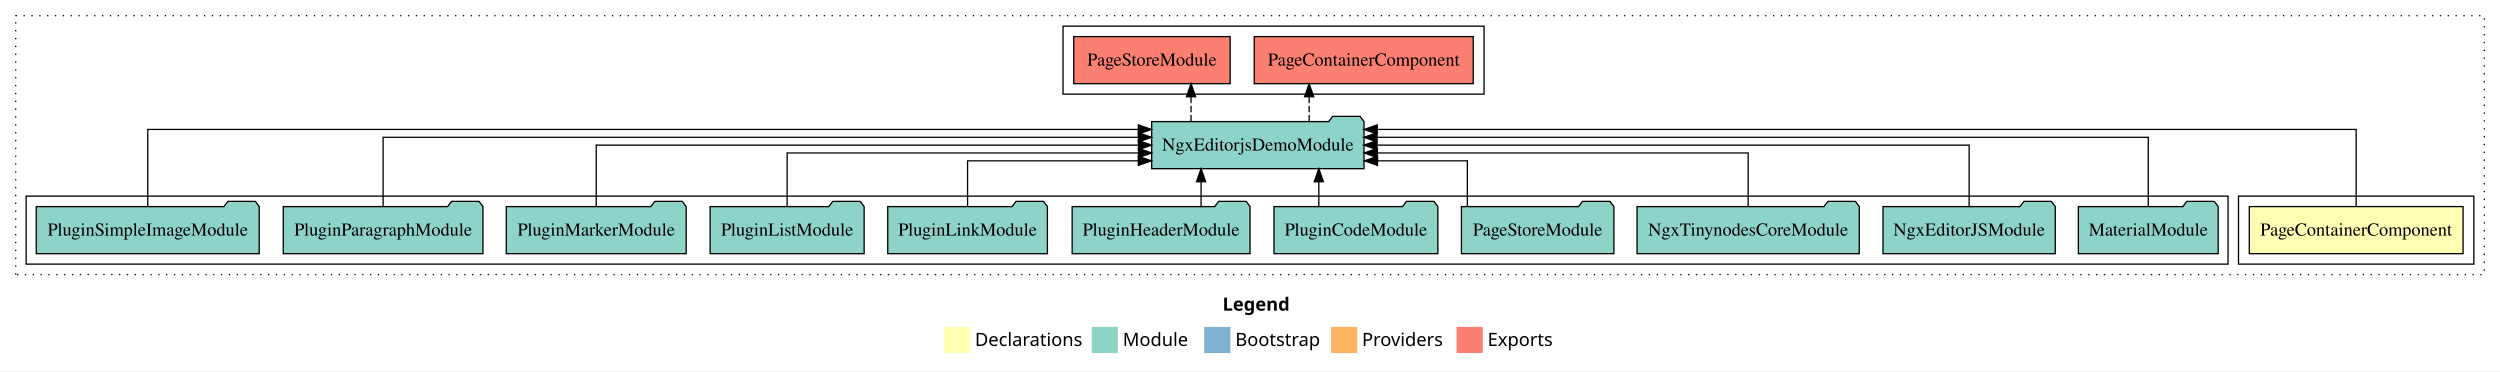
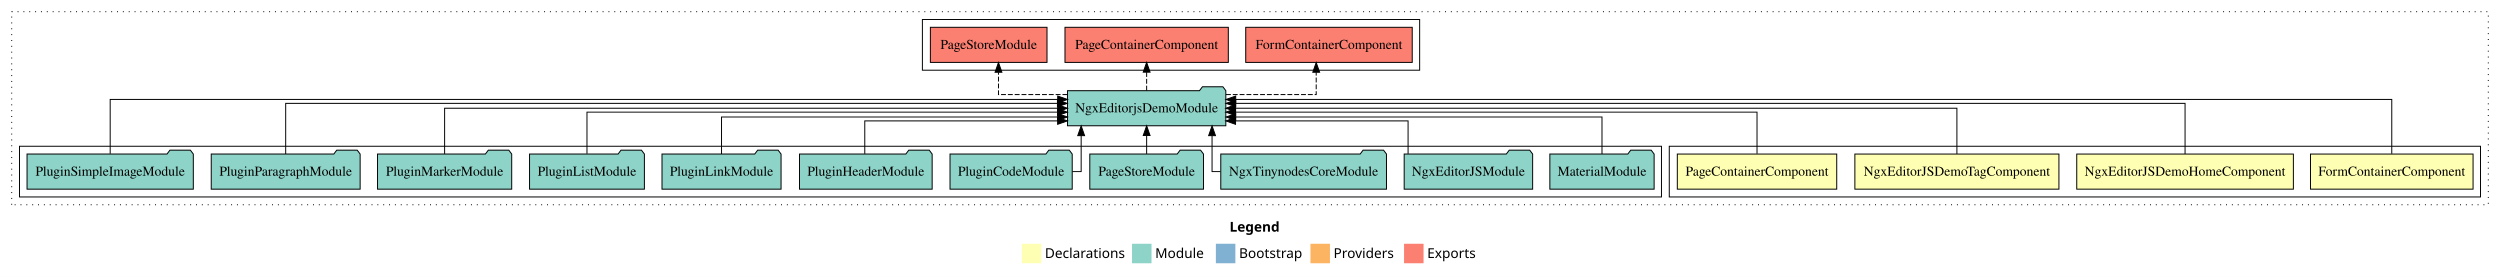
- <svg xmlns="http://www.w3.org/2000/svg" width="1912pt" height="284pt" viewBox="0.00 0.00 1912.00 284.00">
+ <svg xmlns="http://www.w3.org/2000/svg" width="2564pt" height="284pt" viewBox="0.00 0.00 2564.00 284.00">
  <g id="graph0" class="graph" transform="scale(1 1) rotate(0) translate(4 280)">
-     <polygon fill="#ffffff" stroke="transparent" points="-4,4 -4,-280 1908,-280 1908,4 -4,4" />
-     <text text-anchor="start" x="931.009" y="-42.4" font-family="sans-serif" font-weight="bold" font-size="14.00" fill="#000000">Legend</text>
-     <polygon fill="#ffffb3" stroke="transparent" points="718,-10 718,-30 738,-30 738,-10 718,-10" />
-     <text text-anchor="start" x="741.629" y="-15.4" font-family="sans-serif" font-size="14.00" fill="#000000">  Declarations</text>
-     <polygon fill="#8dd3c7" stroke="transparent" points="831,-10 831,-30 851,-30 851,-10 831,-10" />
-     <text text-anchor="start" x="854.725" y="-15.4" font-family="sans-serif" font-size="14.00" fill="#000000">  Module</text>
-     <polygon fill="#80b1d3" stroke="transparent" points="917,-10 917,-30 937,-30 937,-10 917,-10" />
-     <text text-anchor="start" x="940.781" y="-15.4" font-family="sans-serif" font-size="14.00" fill="#000000">  Bootstrap</text>
-     <polygon fill="#fdb462" stroke="transparent" points="1014,-10 1014,-30 1034,-30 1034,-10 1014,-10" />
-     <text text-anchor="start" x="1037.673" y="-15.4" font-family="sans-serif" font-size="14.00" fill="#000000">  Providers</text>
-     <polygon fill="#fb8072" stroke="transparent" points="1110,-10 1110,-30 1130,-30 1130,-10 1110,-10" />
-     <text text-anchor="start" x="1133.726" y="-15.4" font-family="sans-serif" font-size="14.00" fill="#000000">  Exports</text>
+     <polygon fill="#ffffff" stroke="transparent" points="-4,4 -4,-280 2560,-280 2560,4 -4,4" />
+     <text text-anchor="start" x="1257.009" y="-42.4" font-family="sans-serif" font-weight="bold" font-size="14.00" fill="#000000">Legend</text>
+     <polygon fill="#ffffb3" stroke="transparent" points="1044,-10 1044,-30 1064,-30 1064,-10 1044,-10" />
+     <text text-anchor="start" x="1067.629" y="-15.4" font-family="sans-serif" font-size="14.00" fill="#000000">  Declarations</text>
+     <polygon fill="#8dd3c7" stroke="transparent" points="1157,-10 1157,-30 1177,-30 1177,-10 1157,-10" />
+     <text text-anchor="start" x="1180.725" y="-15.4" font-family="sans-serif" font-size="14.00" fill="#000000">  Module</text>
+     <polygon fill="#80b1d3" stroke="transparent" points="1243,-10 1243,-30 1263,-30 1263,-10 1243,-10" />
+     <text text-anchor="start" x="1266.781" y="-15.4" font-family="sans-serif" font-size="14.00" fill="#000000">  Bootstrap</text>
+     <polygon fill="#fdb462" stroke="transparent" points="1340,-10 1340,-30 1360,-30 1360,-10 1340,-10" />
+     <text text-anchor="start" x="1363.673" y="-15.4" font-family="sans-serif" font-size="14.00" fill="#000000">  Providers</text>
+     <polygon fill="#fb8072" stroke="transparent" points="1436,-10 1436,-30 1456,-30 1456,-10 1436,-10" />
+     <text text-anchor="start" x="1459.726" y="-15.4" font-family="sans-serif" font-size="14.00" fill="#000000">  Exports</text>
    <g id="clust1" class="cluster">
-       <polygon fill="none" stroke="#000000" stroke-dasharray="1,5" points="8,-70 8,-268 1896,-268 1896,-70 8,-70" />
+       <polygon fill="none" stroke="#000000" stroke-dasharray="1,5" points="8,-70 8,-268 2548,-268 2548,-70 8,-70" />
    </g>
    <g id="clust2" class="cluster">
-       <polygon fill="none" stroke="#000000" points="1708,-78 1708,-130 1888,-130 1888,-78 1708,-78" />
+       <polygon fill="none" stroke="#000000" points="1708,-78 1708,-130 2540,-130 2540,-78 1708,-78" />
    </g>
-     <g id="clust4" class="cluster">
+     <g id="clust7" class="cluster">
      <polygon fill="none" stroke="#000000" points="16,-78 16,-130 1700,-130 1700,-78 16,-78" />
    </g>
-     <g id="clust5" class="cluster">
-       <polygon fill="none" stroke="#000000" points="809,-208 809,-260 1131,-260 1131,-208 809,-208" />
+     <g id="clust8" class="cluster">
+       <polygon fill="none" stroke="#000000" points="942,-208 942,-260 1452,-260 1452,-208 942,-208" />
    </g>
    <g id="node1" class="node">
+       <polygon fill="#ffffb3" stroke="#000000" points="2532.374,-122 2365.626,-122 2365.626,-86 2532.374,-86 2532.374,-122" />
+       <text text-anchor="middle" x="2449" y="-99.8" font-family="Times,serif" font-size="14.00" fill="#000000">FormContainerComponent</text>
+     </g>
+     <g id="node5" class="node">
+       <polygon fill="#8dd3c7" stroke="#000000" points="1253.198,-187 1250.198,-191 1229.198,-191 1226.198,-187 1090.802,-187 1090.802,-151 1253.198,-151 1253.198,-187" />
+       <text text-anchor="middle" x="1172" y="-164.8" font-family="Times,serif" font-size="14.00" fill="#000000">NgxEditorjsDemoModule</text>
+     </g>
+     <g id="edge1" class="edge">
+       <path fill="none" stroke="#000000" d="M2449,-122.292C2449,-144.206 2449,-178 2449,-178 2449,-178 1263.337,-178 1263.337,-178" />
+       <polygon fill="#000000" stroke="#000000" points="1263.337,-174.5 1253.337,-178 1263.337,-181.5 1263.337,-174.5" />
+     </g>
+     <g id="node2" class="node">
+       <polygon fill="#ffffb3" stroke="#000000" points="2348.084,-122 2125.916,-122 2125.916,-86 2348.084,-86 2348.084,-122" />
+       <text text-anchor="middle" x="2237" y="-99.8" font-family="Times,serif" font-size="14.00" fill="#000000">NgxEditorJSDemoHomeComponent</text>
+     </g>
+     <g id="edge2" class="edge">
+       <path fill="none" stroke="#000000" d="M2237,-122.027C2237,-142.767 2237,-174 2237,-174 2237,-174 1263.361,-174 1263.361,-174" />
+       <polygon fill="#000000" stroke="#000000" points="1263.361,-170.5 1253.361,-174 1263.361,-177.5 1263.361,-170.5" />
+     </g>
+     <g id="node3" class="node">
+       <polygon fill="#ffffb3" stroke="#000000" points="2107.64,-122 1898.36,-122 1898.36,-86 2107.64,-86 2107.64,-122" />
+       <text text-anchor="middle" x="2003" y="-99.8" font-family="Times,serif" font-size="14.00" fill="#000000">NgxEditorJSDemoTagComponent</text>
+     </g>
+     <g id="edge3" class="edge">
+       <path fill="none" stroke="#000000" d="M2003,-122.106C2003,-141.339 2003,-169 2003,-169 2003,-169 1263.193,-169 1263.193,-169" />
+       <polygon fill="#000000" stroke="#000000" points="1263.193,-165.5 1253.193,-169 1263.193,-172.5 1263.193,-165.5" />
+     </g>
+     <g id="node4" class="node">
      <polygon fill="#ffffb3" stroke="#000000" points="1879.752,-122 1716.248,-122 1716.248,-86 1879.752,-86 1879.752,-122" />
      <text text-anchor="middle" x="1798" y="-99.8" font-family="Times,serif" font-size="14.00" fill="#000000">PageContainerComponent</text>
    </g>
-     <g id="node2" class="node">
-       <polygon fill="#8dd3c7" stroke="#000000" points="1039.198,-187 1036.198,-191 1015.198,-191 1012.198,-187 876.802,-187 876.802,-151 1039.198,-151 1039.198,-187" />
-       <text text-anchor="middle" x="958" y="-164.8" font-family="Times,serif" font-size="14.00" fill="#000000">NgxEditorjsDemoModule</text>
+     <g id="edge4" class="edge">
+       <path fill="none" stroke="#000000" d="M1798,-122.302C1798,-140.27 1798,-165 1798,-165 1798,-165 1263.197,-165 1263.197,-165" />
+       <polygon fill="#000000" stroke="#000000" points="1263.197,-161.5 1253.197,-165 1263.197,-168.5 1263.197,-161.5" />
    </g>
-     <g id="edge1" class="edge">
-       <path fill="none" stroke="#000000" d="M1798,-122.248C1798,-145.018 1798,-181 1798,-181 1798,-181 1049.306,-181 1049.306,-181" />
-       <polygon fill="#000000" stroke="#000000" points="1049.306,-177.5 1039.306,-181 1049.306,-184.5 1049.306,-177.5" />
+     <g id="node17" class="node">
+       <polygon fill="#fb8072" stroke="#000000" points="1444.374,-252 1273.626,-252 1273.626,-216 1444.374,-216 1444.374,-252" />
+       <text text-anchor="middle" x="1359" y="-229.8" font-family="Times,serif" font-size="14.00" fill="#000000">FormContainerComponent </text>
    </g>
-     <g id="node14" class="node">
-       <polygon fill="#fb8072" stroke="#000000" points="1122.752,-252 955.248,-252 955.248,-216 1122.752,-216 1122.752,-252" />
-       <text text-anchor="middle" x="1039" y="-229.8" font-family="Times,serif" font-size="14.00" fill="#000000">PageContainerComponent </text>
+     <g id="edge16" class="edge">
+       <path fill="none" stroke="#000000" stroke-dasharray="5,2" d="M1253.349,-183C1298.608,-183 1345.899,-183 1345.899,-183 1345.899,-183 1345.899,-205.876 1345.899,-205.876" />
+       <polygon fill="#000000" stroke="#000000" points="1342.399,-205.876 1345.899,-215.876 1349.399,-205.876 1342.399,-205.876" />
    </g>
-     <g id="edge13" class="edge">
-       <path fill="none" stroke="#000000" stroke-dasharray="5,2" d="M997.236,-187.106C997.236,-187.106 997.236,-205.991 997.236,-205.991" />
-       <polygon fill="#000000" stroke="#000000" points="993.737,-205.991 997.236,-215.991 1000.737,-205.991 993.737,-205.991" />
+     <g id="node18" class="node">
+       <polygon fill="#fb8072" stroke="#000000" points="1255.752,-252 1088.248,-252 1088.248,-216 1255.752,-216 1255.752,-252" />
+       <text text-anchor="middle" x="1172" y="-229.8" font-family="Times,serif" font-size="14.00" fill="#000000">PageContainerComponent </text>
    </g>
-     <g id="node15" class="node">
-       <polygon fill="#fb8072" stroke="#000000" points="936.81,-252 817.19,-252 817.19,-216 936.81,-216 936.81,-252" />
-       <text text-anchor="middle" x="877" y="-229.8" font-family="Times,serif" font-size="14.00" fill="#000000">PageStoreModule </text>
+     <g id="edge17" class="edge">
+       <path fill="none" stroke="#000000" stroke-dasharray="5,2" d="M1172,-187.106C1172,-187.106 1172,-205.991 1172,-205.991" />
+       <polygon fill="#000000" stroke="#000000" points="1168.5,-205.991 1172,-215.991 1175.5,-205.991 1168.5,-205.991" />
    </g>
-     <g id="edge14" class="edge">
-       <path fill="none" stroke="#000000" stroke-dasharray="5,2" d="M906.903,-187.106C906.903,-187.106 906.903,-205.991 906.903,-205.991" />
-       <polygon fill="#000000" stroke="#000000" points="903.403,-205.991 906.903,-215.991 910.403,-205.991 903.403,-205.991" />
+     <g id="node19" class="node">
+       <polygon fill="#fb8072" stroke="#000000" points="1069.81,-252 950.19,-252 950.19,-216 1069.81,-216 1069.81,-252" />
+       <text text-anchor="middle" x="1010" y="-229.8" font-family="Times,serif" font-size="14.00" fill="#000000">PageStoreModule </text>
    </g>
-     <g id="node3" class="node">
+     <g id="edge18" class="edge">
+       <path fill="none" stroke="#000000" stroke-dasharray="5,2" d="M1090.68,-183C1054.549,-183 1020.036,-183 1020.036,-183 1020.036,-183 1020.036,-205.876 1020.036,-205.876" />
+       <polygon fill="#000000" stroke="#000000" points="1016.536,-205.876 1020.036,-215.876 1023.536,-205.876 1016.536,-205.876" />
+     </g>
+     <g id="node6" class="node">
      <polygon fill="#8dd3c7" stroke="#000000" points="1692.471,-122 1689.471,-126 1668.471,-126 1665.471,-122 1585.529,-122 1585.529,-86 1692.471,-86 1692.471,-122" />
      <text text-anchor="middle" x="1639" y="-99.8" font-family="Times,serif" font-size="14.00" fill="#000000">MaterialModule</text>
    </g>
-     <g id="edge2" class="edge">
-       <path fill="none" stroke="#000000" d="M1639,-122.284C1639,-143.321 1639,-175 1639,-175 1639,-175 1049.131,-175 1049.131,-175" />
-       <polygon fill="#000000" stroke="#000000" points="1049.131,-171.5 1039.131,-175 1049.131,-178.5 1049.131,-171.5" />
+     <g id="edge5" class="edge">
+       <path fill="none" stroke="#000000" d="M1639,-122.027C1639,-138.398 1639,-160 1639,-160 1639,-160 1263.345,-160 1263.345,-160" />
+       <polygon fill="#000000" stroke="#000000" points="1263.345,-156.5 1253.345,-160 1263.345,-163.5 1263.345,-156.5" />
    </g>
-     <g id="node4" class="node">
+     <g id="node7" class="node">
      <polygon fill="#8dd3c7" stroke="#000000" points="1567.878,-122 1564.878,-126 1543.878,-126 1540.878,-122 1436.122,-122 1436.122,-86 1567.878,-86 1567.878,-122" />
      <text text-anchor="middle" x="1502" y="-99.8" font-family="Times,serif" font-size="14.00" fill="#000000">NgxEditorJSModule</text>
    </g>
-     <g id="edge3" class="edge">
-       <path fill="none" stroke="#000000" d="M1502,-122.106C1502,-141.339 1502,-169 1502,-169 1502,-169 1049.148,-169 1049.148,-169" />
-       <polygon fill="#000000" stroke="#000000" points="1049.148,-165.5 1039.148,-169 1049.148,-172.5 1049.148,-165.5" />
+     <g id="edge6" class="edge">
+       <path fill="none" stroke="#000000" d="M1440.124,-122.187C1440.124,-137.182 1440.124,-156 1440.124,-156 1440.124,-156 1263.174,-156 1263.174,-156" />
+       <polygon fill="#000000" stroke="#000000" points="1263.174,-152.5 1253.174,-156 1263.174,-159.5 1263.174,-152.5" />
    </g>
-     <g id="node5" class="node">
+     <g id="node8" class="node">
      <polygon fill="#8dd3c7" stroke="#000000" points="1417.971,-122 1414.971,-126 1393.971,-126 1390.971,-122 1248.029,-122 1248.029,-86 1417.971,-86 1417.971,-122" />
      <text text-anchor="middle" x="1333" y="-99.8" font-family="Times,serif" font-size="14.00" fill="#000000">NgxTinynodesCoreModule</text>
    </g>
-     <g id="edge4" class="edge">
-       <path fill="none" stroke="#000000" d="M1333,-122.022C1333,-139.373 1333,-163 1333,-163 1333,-163 1049.369,-163 1049.369,-163" />
-       <polygon fill="#000000" stroke="#000000" points="1049.369,-159.5 1039.369,-163 1049.369,-166.5 1049.369,-159.5" />
+     <g id="edge7" class="edge">
+       <path fill="none" stroke="#000000" d="M1247.752,-104C1242.387,-104 1239.085,-104 1239.085,-104 1239.085,-104 1239.085,-140.894 1239.085,-140.894" />
+       <polygon fill="#000000" stroke="#000000" points="1235.585,-140.894 1239.085,-150.894 1242.585,-140.894 1235.585,-140.894" />
    </g>
-     <g id="node6" class="node">
+     <g id="node9" class="node">
      <polygon fill="#8dd3c7" stroke="#000000" points="1230.31,-122 1227.31,-126 1206.31,-126 1203.31,-122 1113.69,-122 1113.69,-86 1230.31,-86 1230.31,-122" />
      <text text-anchor="middle" x="1172" y="-99.8" font-family="Times,serif" font-size="14.00" fill="#000000">PageStoreModule</text>
    </g>
-     <g id="edge5" class="edge">
-       <path fill="none" stroke="#000000" d="M1118.236,-122.24C1118.236,-137.571 1118.236,-157 1118.236,-157 1118.236,-157 1049.526,-157 1049.526,-157" />
-       <polygon fill="#000000" stroke="#000000" points="1049.526,-153.5 1039.526,-157 1049.526,-160.5 1049.526,-153.5" />
+     <g id="edge8" class="edge">
+       <path fill="none" stroke="#000000" d="M1172,-122.106C1172,-122.106 1172,-140.991 1172,-140.991" />
+       <polygon fill="#000000" stroke="#000000" points="1168.5,-140.991 1172,-150.991 1175.5,-140.991 1168.5,-140.991" />
    </g>
-     <g id="node7" class="node">
+     <g id="node10" class="node">
      <polygon fill="#8dd3c7" stroke="#000000" points="1095.665,-122 1092.665,-126 1071.665,-126 1068.665,-122 970.335,-122 970.335,-86 1095.665,-86 1095.665,-122" />
      <text text-anchor="middle" x="1033" y="-99.8" font-family="Times,serif" font-size="14.00" fill="#000000">PluginCodeModule</text>
    </g>
-     <g id="edge6" class="edge">
-       <path fill="none" stroke="#000000" d="M1004.633,-122.106C1004.633,-122.106 1004.633,-140.991 1004.633,-140.991" />
-       <polygon fill="#000000" stroke="#000000" points="1001.133,-140.991 1004.633,-150.991 1008.133,-140.991 1001.133,-140.991" />
+     <g id="edge9" class="edge">
+       <path fill="none" stroke="#000000" d="M1095.74,-104C1101.277,-104 1104.839,-104 1104.839,-104 1104.839,-104 1104.839,-140.894 1104.839,-140.894" />
+       <polygon fill="#000000" stroke="#000000" points="1101.339,-140.894 1104.839,-150.894 1108.339,-140.894 1101.339,-140.894" />
    </g>
-     <g id="node8" class="node">
+     <g id="node11" class="node">
      <polygon fill="#8dd3c7" stroke="#000000" points="952.025,-122 949.025,-126 928.025,-126 925.025,-122 815.975,-122 815.975,-86 952.025,-86 952.025,-122" />
      <text text-anchor="middle" x="884" y="-99.8" font-family="Times,serif" font-size="14.00" fill="#000000">PluginHeaderModule</text>
    </g>
-     <g id="edge7" class="edge">
-       <path fill="none" stroke="#000000" d="M914.582,-122.106C914.582,-122.106 914.582,-140.991 914.582,-140.991" />
-       <polygon fill="#000000" stroke="#000000" points="911.082,-140.991 914.582,-150.991 918.082,-140.991 911.082,-140.991" />
+     <g id="edge10" class="edge">
+       <path fill="none" stroke="#000000" d="M882.916,-122.187C882.916,-137.182 882.916,-156 882.916,-156 882.916,-156 1080.705,-156 1080.705,-156" />
+       <polygon fill="#000000" stroke="#000000" points="1080.705,-159.5 1090.705,-156 1080.705,-152.5 1080.705,-159.5" />
    </g>
-     <g id="node9" class="node">
+     <g id="node12" class="node">
      <polygon fill="#8dd3c7" stroke="#000000" points="797.058,-122 794.058,-126 773.058,-126 770.058,-122 674.942,-122 674.942,-86 797.058,-86 797.058,-122" />
      <text text-anchor="middle" x="736" y="-99.8" font-family="Times,serif" font-size="14.00" fill="#000000">PluginLinkModule</text>
    </g>
-     <g id="edge8" class="edge">
-       <path fill="none" stroke="#000000" d="M736,-122.24C736,-137.571 736,-157 736,-157 736,-157 866.596,-157 866.596,-157" />
-       <polygon fill="#000000" stroke="#000000" points="866.596,-160.5 876.596,-157 866.596,-153.5 866.596,-160.5" />
+     <g id="edge11" class="edge">
+       <path fill="none" stroke="#000000" d="M736,-122.027C736,-138.398 736,-160 736,-160 736,-160 1080.758,-160 1080.758,-160" />
+       <polygon fill="#000000" stroke="#000000" points="1080.758,-163.5 1090.758,-160 1080.758,-156.5 1080.758,-163.5" />
    </g>
-     <g id="node10" class="node">
+     <g id="node13" class="node">
      <polygon fill="#8dd3c7" stroke="#000000" points="656.892,-122 653.892,-126 632.892,-126 629.892,-122 539.108,-122 539.108,-86 656.892,-86 656.892,-122" />
      <text text-anchor="middle" x="598" y="-99.8" font-family="Times,serif" font-size="14.00" fill="#000000">PluginListModule</text>
    </g>
-     <g id="edge9" class="edge">
-       <path fill="none" stroke="#000000" d="M598,-122.022C598,-139.373 598,-163 598,-163 598,-163 866.76,-163 866.76,-163" />
-       <polygon fill="#000000" stroke="#000000" points="866.76,-166.5 876.76,-163 866.76,-159.5 866.76,-166.5" />
+     <g id="edge12" class="edge">
+       <path fill="none" stroke="#000000" d="M598,-122.302C598,-140.27 598,-165 598,-165 598,-165 1080.674,-165 1080.674,-165" />
+       <polygon fill="#000000" stroke="#000000" points="1080.674,-168.5 1090.674,-165 1080.674,-161.5 1080.674,-168.5" />
    </g>
-     <g id="node11" class="node">
+     <g id="node14" class="node">
      <polygon fill="#8dd3c7" stroke="#000000" points="520.809,-122 517.809,-126 496.809,-126 493.809,-122 383.191,-122 383.191,-86 520.809,-86 520.809,-122" />
      <text text-anchor="middle" x="452" y="-99.8" font-family="Times,serif" font-size="14.00" fill="#000000">PluginMarkerModule</text>
    </g>
-     <g id="edge10" class="edge">
-       <path fill="none" stroke="#000000" d="M452,-122.106C452,-141.339 452,-169 452,-169 452,-169 866.702,-169 866.702,-169" />
-       <polygon fill="#000000" stroke="#000000" points="866.702,-172.5 876.702,-169 866.702,-165.5 866.702,-172.5" />
+     <g id="edge13" class="edge">
+       <path fill="none" stroke="#000000" d="M452,-122.106C452,-141.339 452,-169 452,-169 452,-169 1080.806,-169 1080.806,-169" />
+       <polygon fill="#000000" stroke="#000000" points="1080.806,-172.5 1090.806,-169 1080.806,-165.5 1080.806,-172.5" />
    </g>
-     <g id="node12" class="node">
+     <g id="node15" class="node">
      <polygon fill="#8dd3c7" stroke="#000000" points="365.361,-122 362.361,-126 341.361,-126 338.361,-122 212.639,-122 212.639,-86 365.361,-86 365.361,-122" />
      <text text-anchor="middle" x="289" y="-99.8" font-family="Times,serif" font-size="14.00" fill="#000000">PluginParagraphModule</text>
    </g>
-     <g id="edge11" class="edge">
-       <path fill="none" stroke="#000000" d="M289,-122.284C289,-143.321 289,-175 289,-175 289,-175 866.636,-175 866.636,-175" />
-       <polygon fill="#000000" stroke="#000000" points="866.636,-178.5 876.636,-175 866.636,-171.5 866.636,-178.5" />
+     <g id="edge14" class="edge">
+       <path fill="none" stroke="#000000" d="M289,-122.027C289,-142.767 289,-174 289,-174 289,-174 1080.512,-174 1080.512,-174" />
+       <polygon fill="#000000" stroke="#000000" points="1080.512,-177.5 1090.512,-174 1080.512,-170.5 1080.512,-177.5" />
    </g>
-     <g id="node13" class="node">
+     <g id="node16" class="node">
      <polygon fill="#8dd3c7" stroke="#000000" points="194.263,-122 191.263,-126 170.263,-126 167.263,-122 23.737,-122 23.737,-86 194.263,-86 194.263,-122" />
      <text text-anchor="middle" x="109" y="-99.8" font-family="Times,serif" font-size="14.00" fill="#000000">PluginSimpleImageModule</text>
    </g>
-     <g id="edge12" class="edge">
-       <path fill="none" stroke="#000000" d="M109,-122.248C109,-145.018 109,-181 109,-181 109,-181 866.594,-181 866.594,-181" />
-       <polygon fill="#000000" stroke="#000000" points="866.594,-184.5 876.594,-181 866.594,-177.5 866.594,-184.5" />
+     <g id="edge15" class="edge">
+       <path fill="none" stroke="#000000" d="M109,-122.292C109,-144.206 109,-178 109,-178 109,-178 1080.792,-178 1080.792,-178" />
+       <polygon fill="#000000" stroke="#000000" points="1080.792,-181.5 1090.792,-178 1080.792,-174.5 1080.792,-181.5" />
    </g>
  </g>
</svg>
